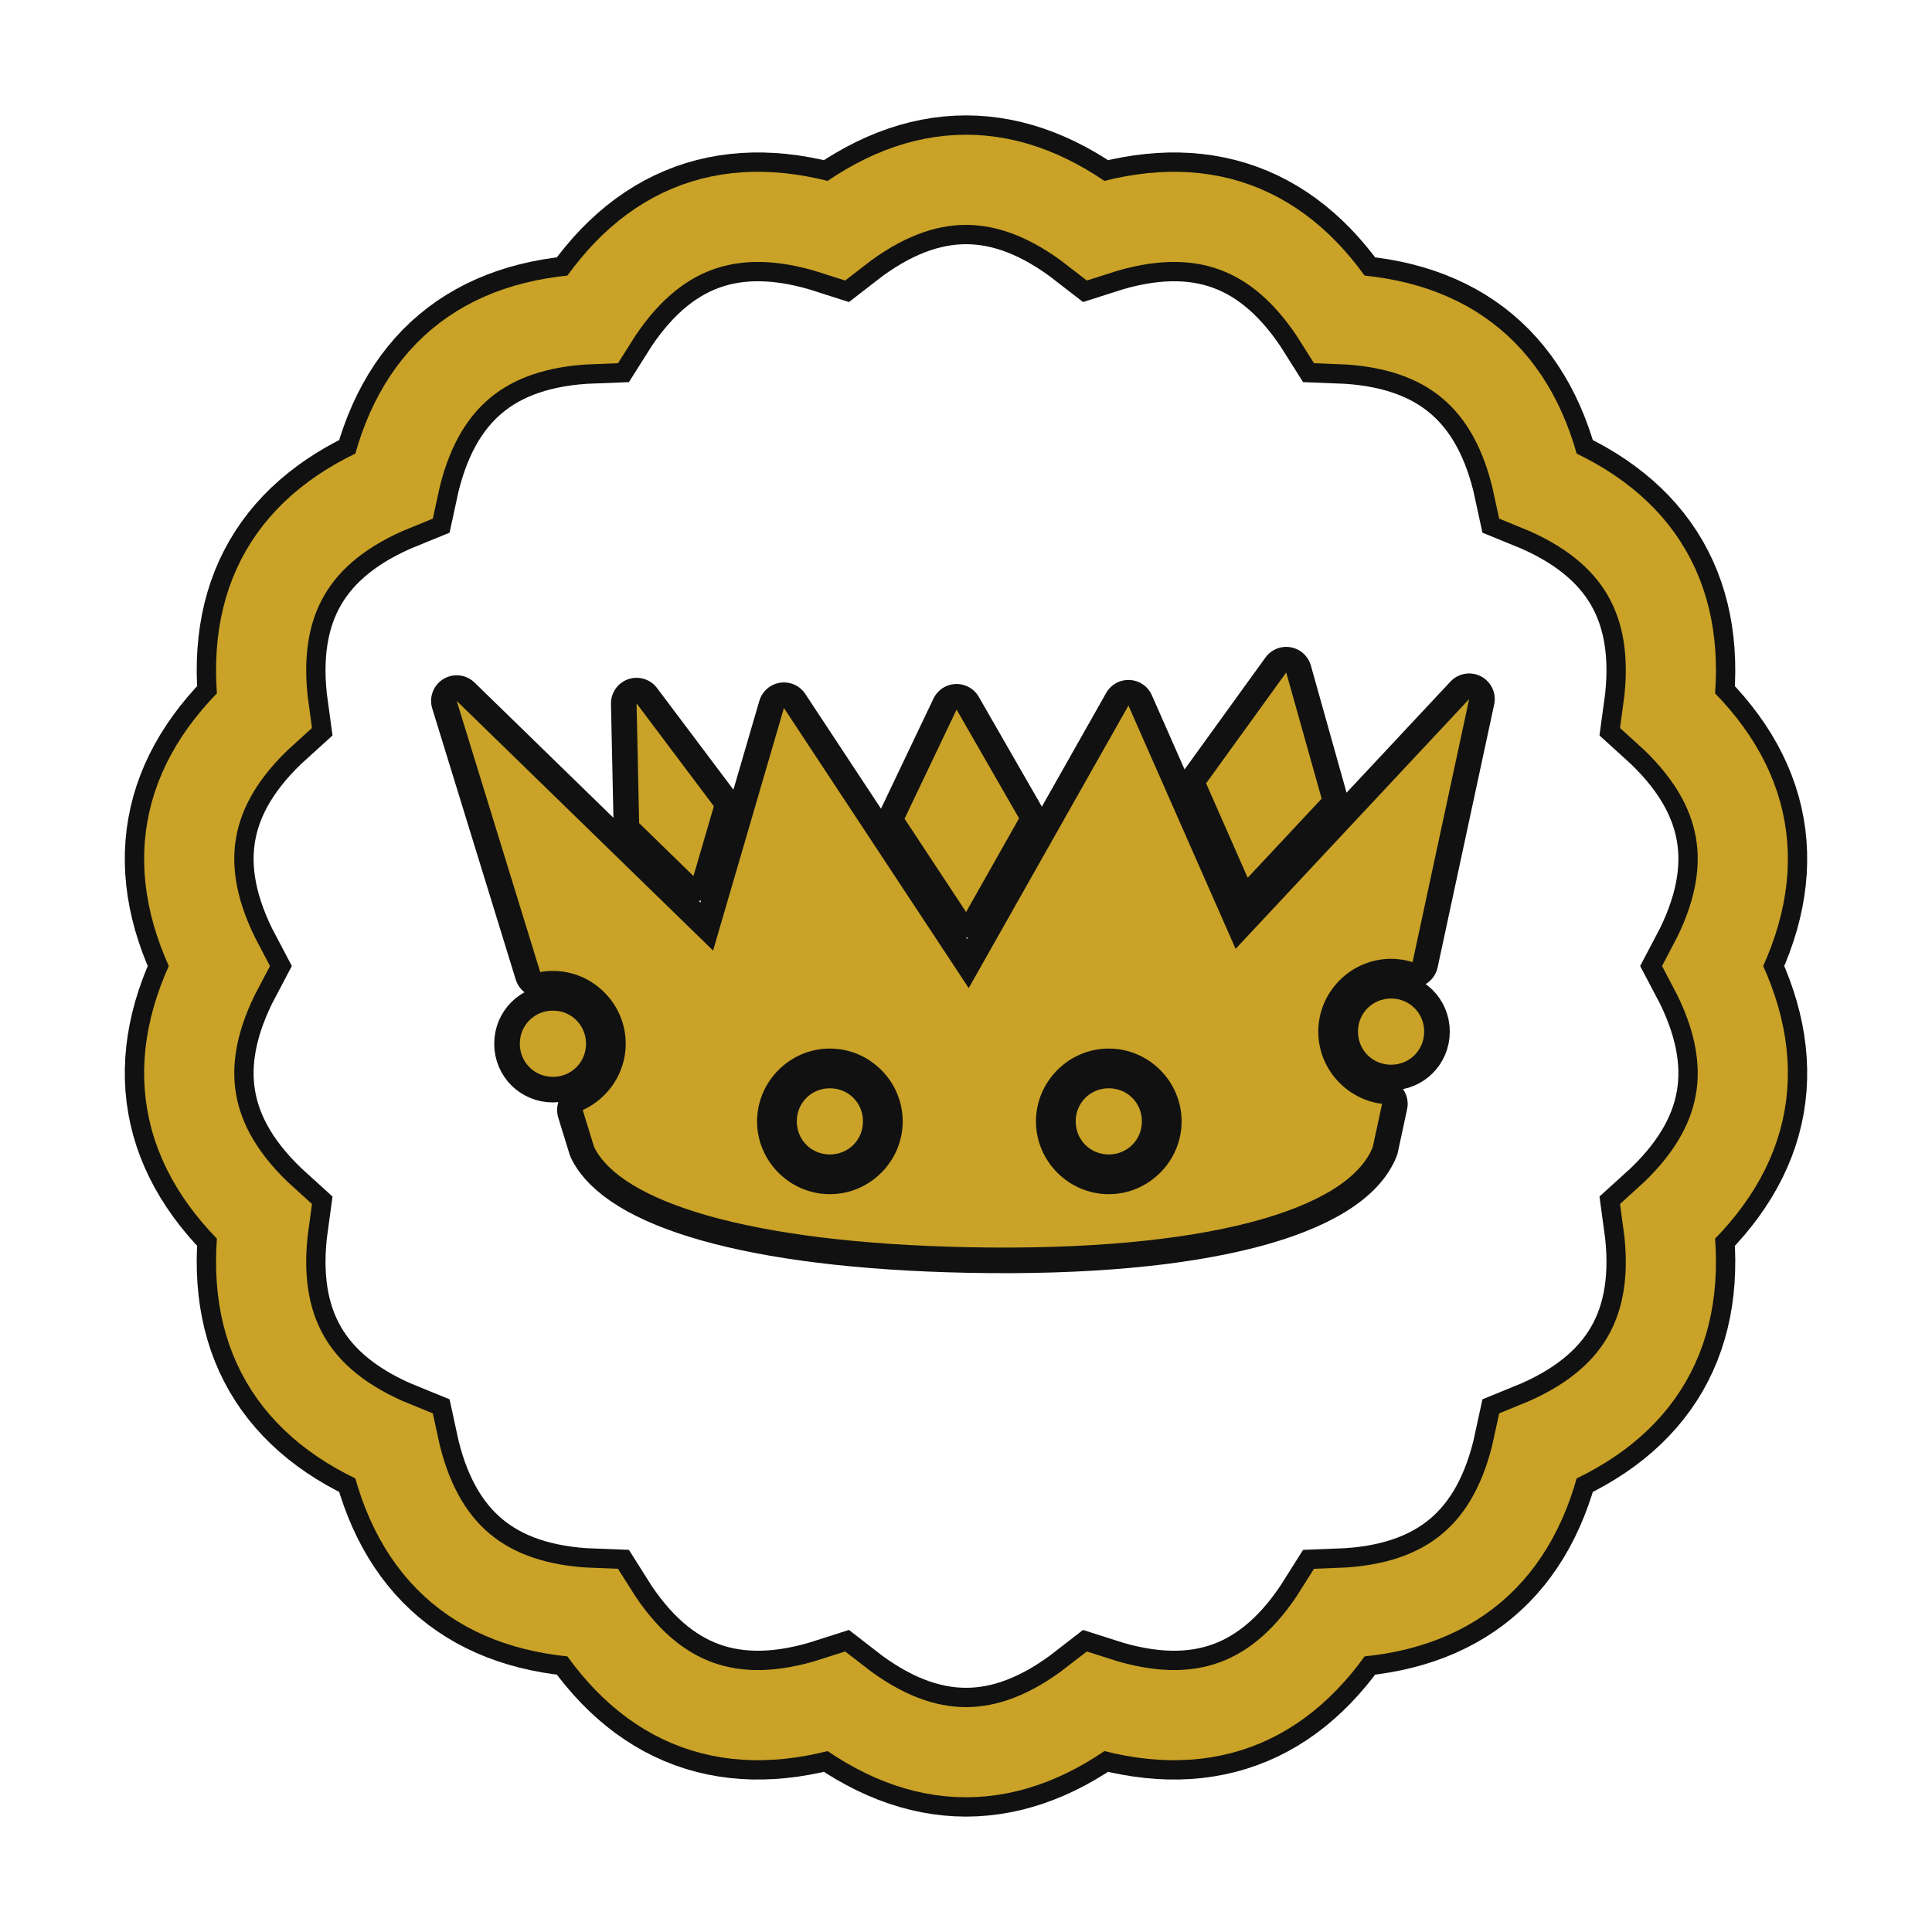
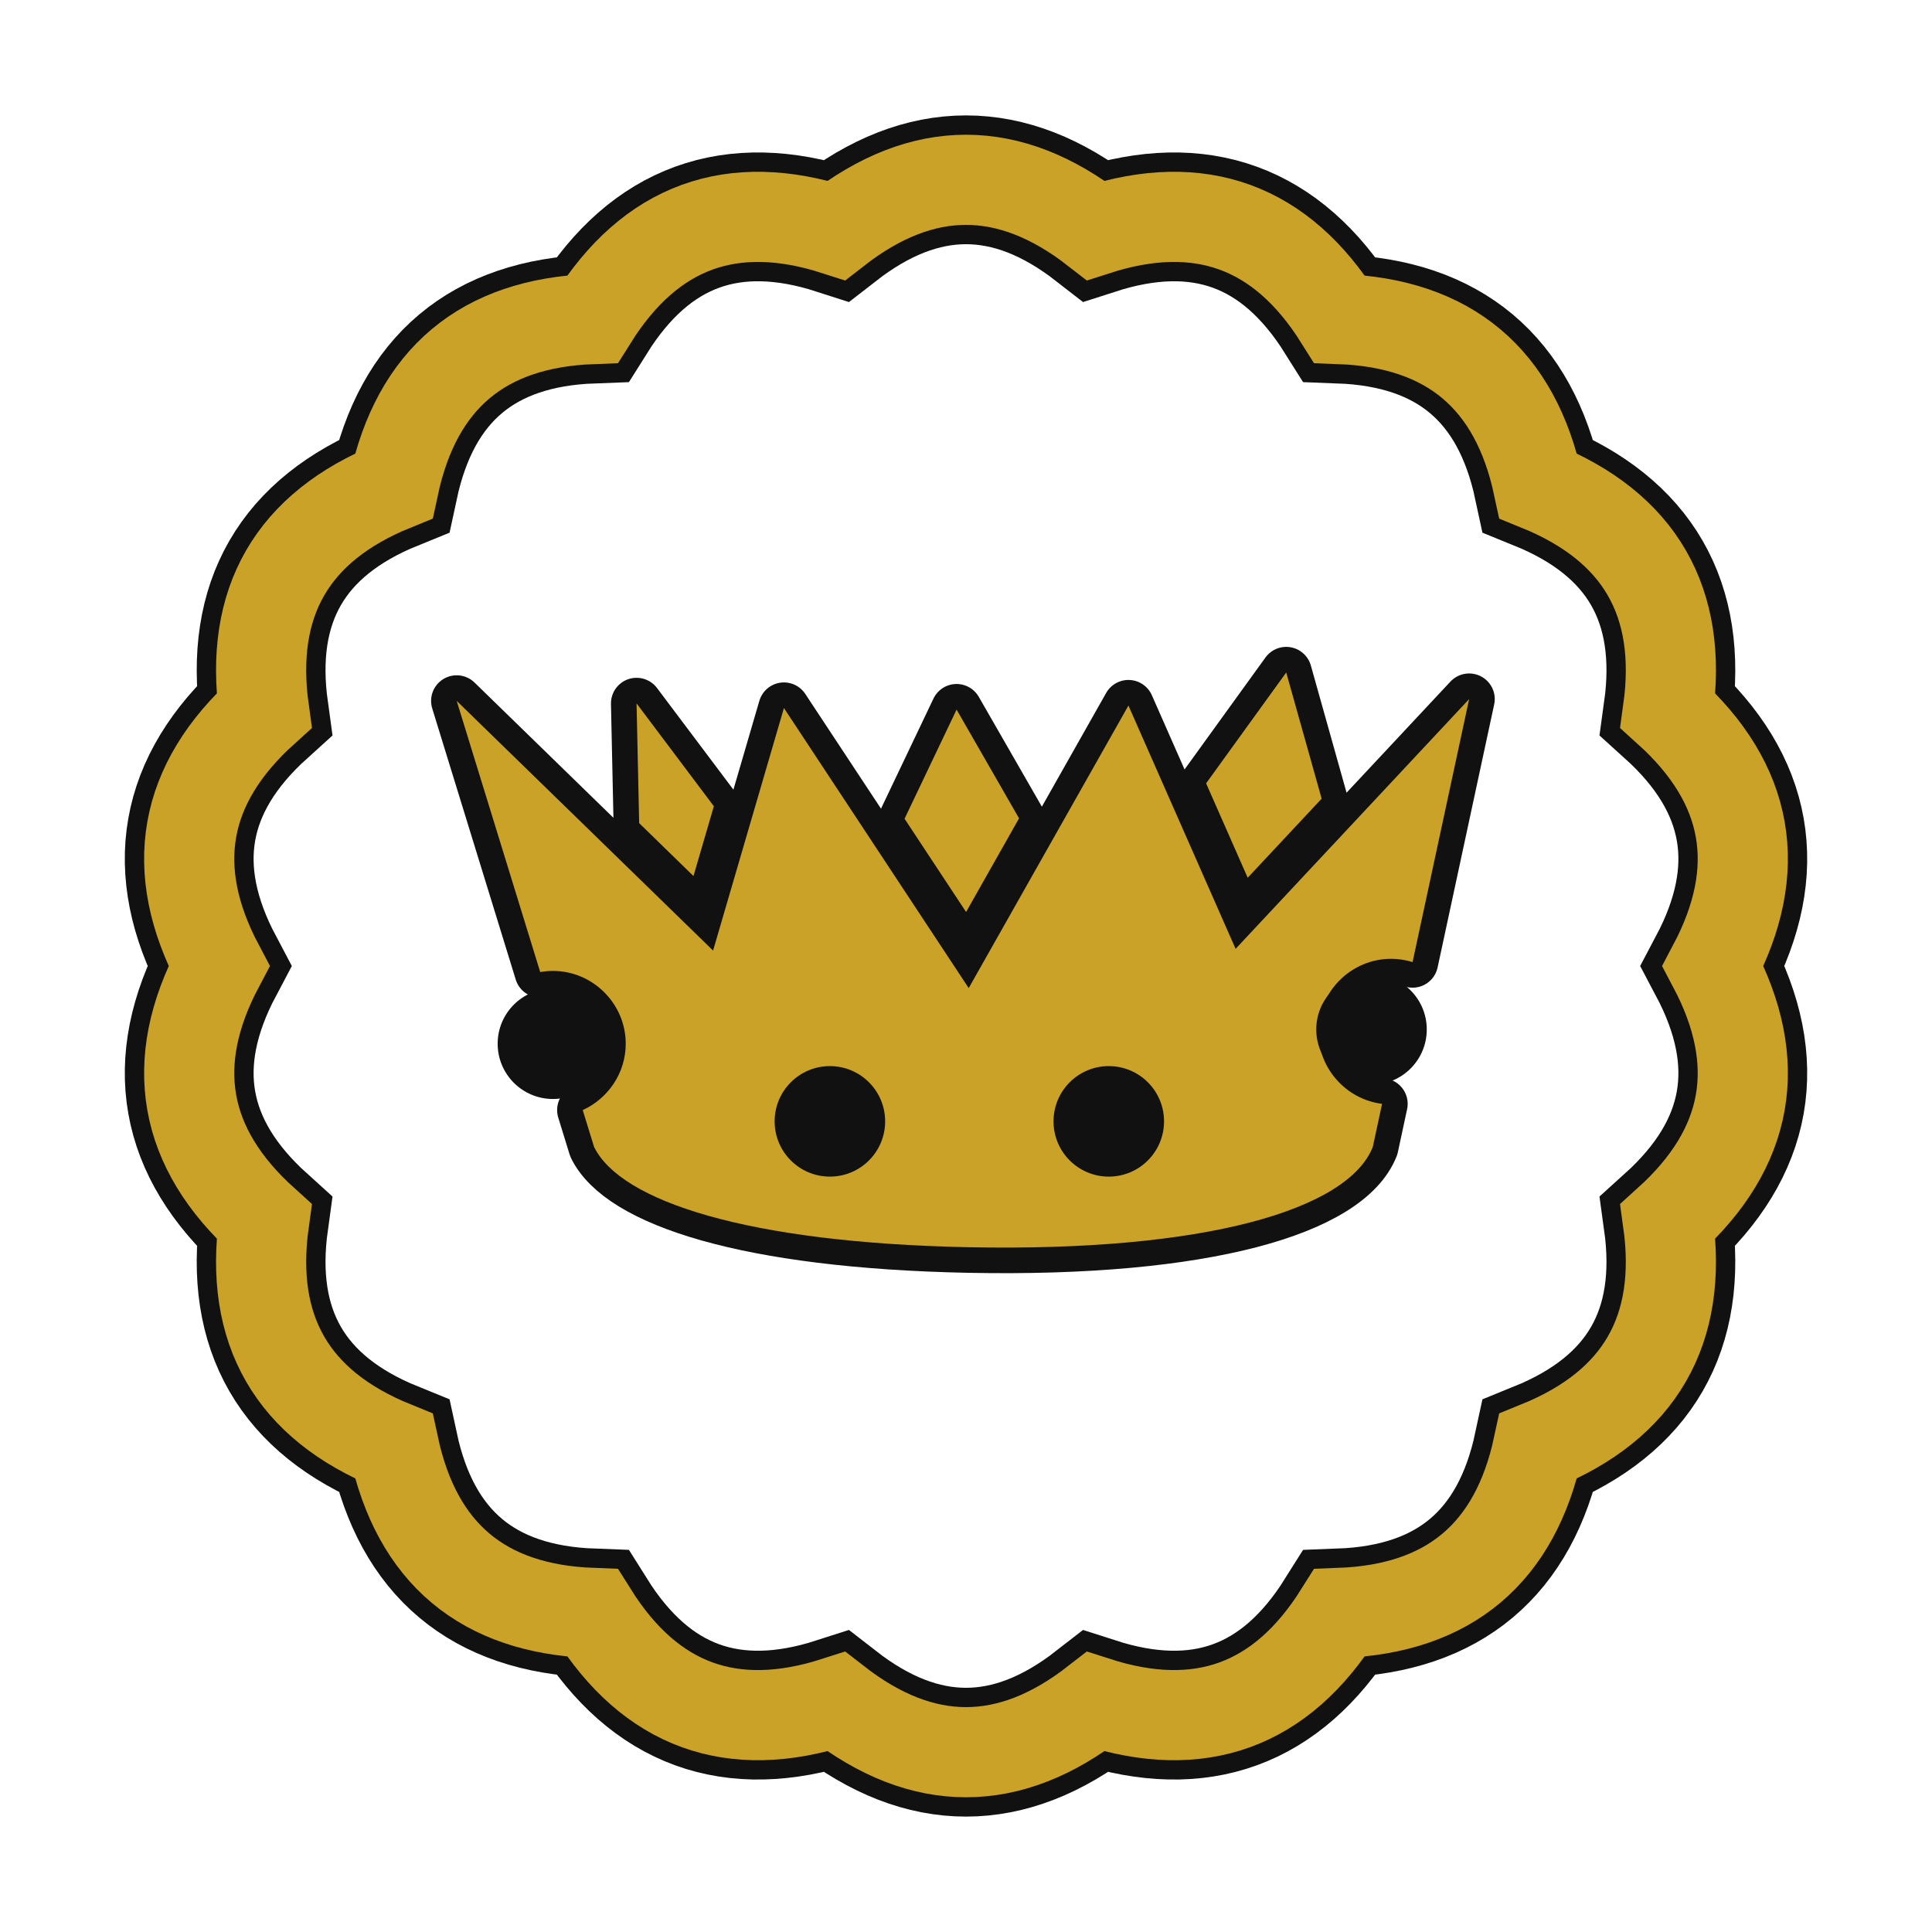
<svg xmlns="http://www.w3.org/2000/svg" width="300" height="300" viewBox="0 0 300 300">
  <path d="M266 150Q277.95 172.56 259 189.67Q262.51 214.96 238.86 224.56Q233.51 249.52 208 250.46Q194.44 272.08 170.14 264.24Q150 279.92 129.86 264.24Q105.56 272.08 92 250.46Q66.49 249.52 61.14 224.56Q37.49 214.96 41 189.67Q22.05 172.56 34 150Q22.05 127.44 41 110.33Q37.49 85.04 61.14 75.44Q66.49 50.48 92 49.54Q105.56 27.92 129.86 35.76Q150 20.08 170.14 35.76Q194.44 27.92 208 49.54Q233.51 50.48 238.86 75.44Q262.51 85.04 259 110.33Q277.95 127.44 266 150z" fill="none" stroke="#111111" stroke-width="20" />
  <path d="M266 150Q277.95 172.56 259 189.67Q262.51 214.96 238.86 224.56Q233.51 249.52 208 250.46Q194.44 272.08 170.14 264.24Q150 279.92 129.86 264.24Q105.56 272.08 92 250.46Q66.49 249.52 61.14 224.56Q37.49 214.96 41 189.67Q22.05 172.56 34 150Q22.05 127.44 41 110.33Q37.49 85.04 61.14 75.44Q66.49 50.48 92 49.54Q105.56 27.92 129.86 35.76Q150 20.08 170.14 35.76Q194.44 27.92 208 49.54Q233.51 50.48 238.86 75.44Q262.51 85.04 259 110.33Q277.95 127.44 266 150z" fill="none" stroke="#c9a227" stroke-width="14" />
  <g transform="translate(65 65) scale(0.33)">
-     <path d="m408.256 119.46-37.7 52.165 19.57 44.426 34.8-37.214-16.67-59.375zm86.074 12.513L384.44 249.498 334.01 135.02l-75.162 132.947-86.948-131.78-33.334 114.122L17.922 132.83l39.3 127.6c1.945-.348 3.94-.54 5.98-.54 18.812 0 34.26 15.452 34.26 34.262 0 13.823-8.346 25.822-20.235 31.22l5.337 17.33c12.425 25.466 71.863 45.152 176.582 47.206 110.805 2.174 178.12-17.54 189.854-47.207h-.002l4.357-20.26c-16.836-2.114-30.02-16.612-30.02-33.986 0-18.81 15.45-34.262 34.263-34.262 3.513 0 6.91.54 10.11 1.54l26.622-123.762zm-391.77 2.04 1.22 56.337 25.56 24.89 9.592-32.842-36.37-48.386zm150.585 2.91-24.483 51.36 28.955 43.885 24.922-44.08-29.395-51.166zm204.453 135.962c-8.712 0-15.575 6.862-15.575 15.572 0 8.71 6.863 15.574 15.575 15.574s15.572-6.863 15.572-15.573-6.86-15.572-15.572-15.572zM63.2 278.58c-8.71 0-15.573 6.864-15.573 15.574s6.862 15.573 15.574 15.573c8.713 0 15.573-6.862 15.573-15.573 0-8.71-6.86-15.574-15.572-15.574zm130.33 17.842c18.812 0 34.26 15.45 34.26 34.262 0 18.81-15.448 34.26-34.26 34.26-18.813 0-34.262-15.45-34.262-34.26s15.45-34.262 34.26-34.262zm131.234 0c18.812 0 34.26 15.45 34.26 34.262 0 18.81-15.448 34.26-34.26 34.26-18.813 0-34.262-15.45-34.262-34.26s15.45-34.262 34.262-34.262zm-131.235 18.69c-8.713 0-15.573 6.86-15.573 15.572 0 8.71 6.86 15.574 15.572 15.574 8.71 0 15.572-6.864 15.572-15.574s-6.86-15.573-15.573-15.573zm131.234 0c-8.712 0-15.573 6.86-15.573 15.572 0 8.71 6.862 15.574 15.574 15.574s15.574-6.864 15.574-15.574-6.862-15.573-15.574-15.573z" fill="#c9a227" stroke="#111111" stroke-width="24.09" stroke-linejoin="round" paint-order="stroke" />
+     <line x1="129.34" y1="215.24" x2="138.57" y2="250.31" stroke="#111111" stroke-width="24.09" stroke-linecap="round" />
+     <line x1="257.62" y1="232.17" x2="258.85" y2="267.97" stroke="#111111" stroke-width="24.09" stroke-linecap="round" />
+     <line x1="390.13" y1="216.05" x2="384.44" y2="249.5" stroke="#111111" stroke-width="24.09" stroke-linecap="round" />
+     <path d="m408.256 119.46-37.7 52.165 19.57 44.426 34.8-37.214-16.67-59.375zm86.074 12.513L384.44 249.498 334.01 135.02l-75.162 132.947-86.948-131.78-33.334 114.122L17.922 132.83l39.3 127.6c1.945-.348 3.94-.54 5.98-.54 18.812 0 34.26 15.452 34.26 34.262 0 13.823-8.346 25.822-20.235 31.22l5.337 17.33c12.425 25.466 71.863 45.152 176.582 47.206 110.805 2.174 178.12-17.54 189.854-47.207h-.002l4.357-20.26c-16.836-2.114-30.02-16.612-30.02-33.986 0-18.81 15.45-34.262 34.263-34.262 3.513 0 6.91.54 10.11 1.54l26.622-123.762zm-391.77 2.04 1.22 56.337 25.56 24.89 9.592-32.842-36.37-48.386zm150.585 2.91-24.483 51.36 28.955 43.885 24.922-44.08-29.395-51.166z" fill="#c9a227" stroke="#111111" stroke-width="24.09" stroke-linejoin="round" paint-order="stroke" />
+     <circle cx="63.2" cy="294.15" r="26" fill="#111111" />
+     <circle cx="193.53" cy="330.68" r="26" fill="#111111" />
+     <circle cx="324.76" cy="330.68" r="26" fill="#111111" />
+     <circle cx="448.39" cy="287.43" r="26" fill="#111111" />
  </g>
</svg>
